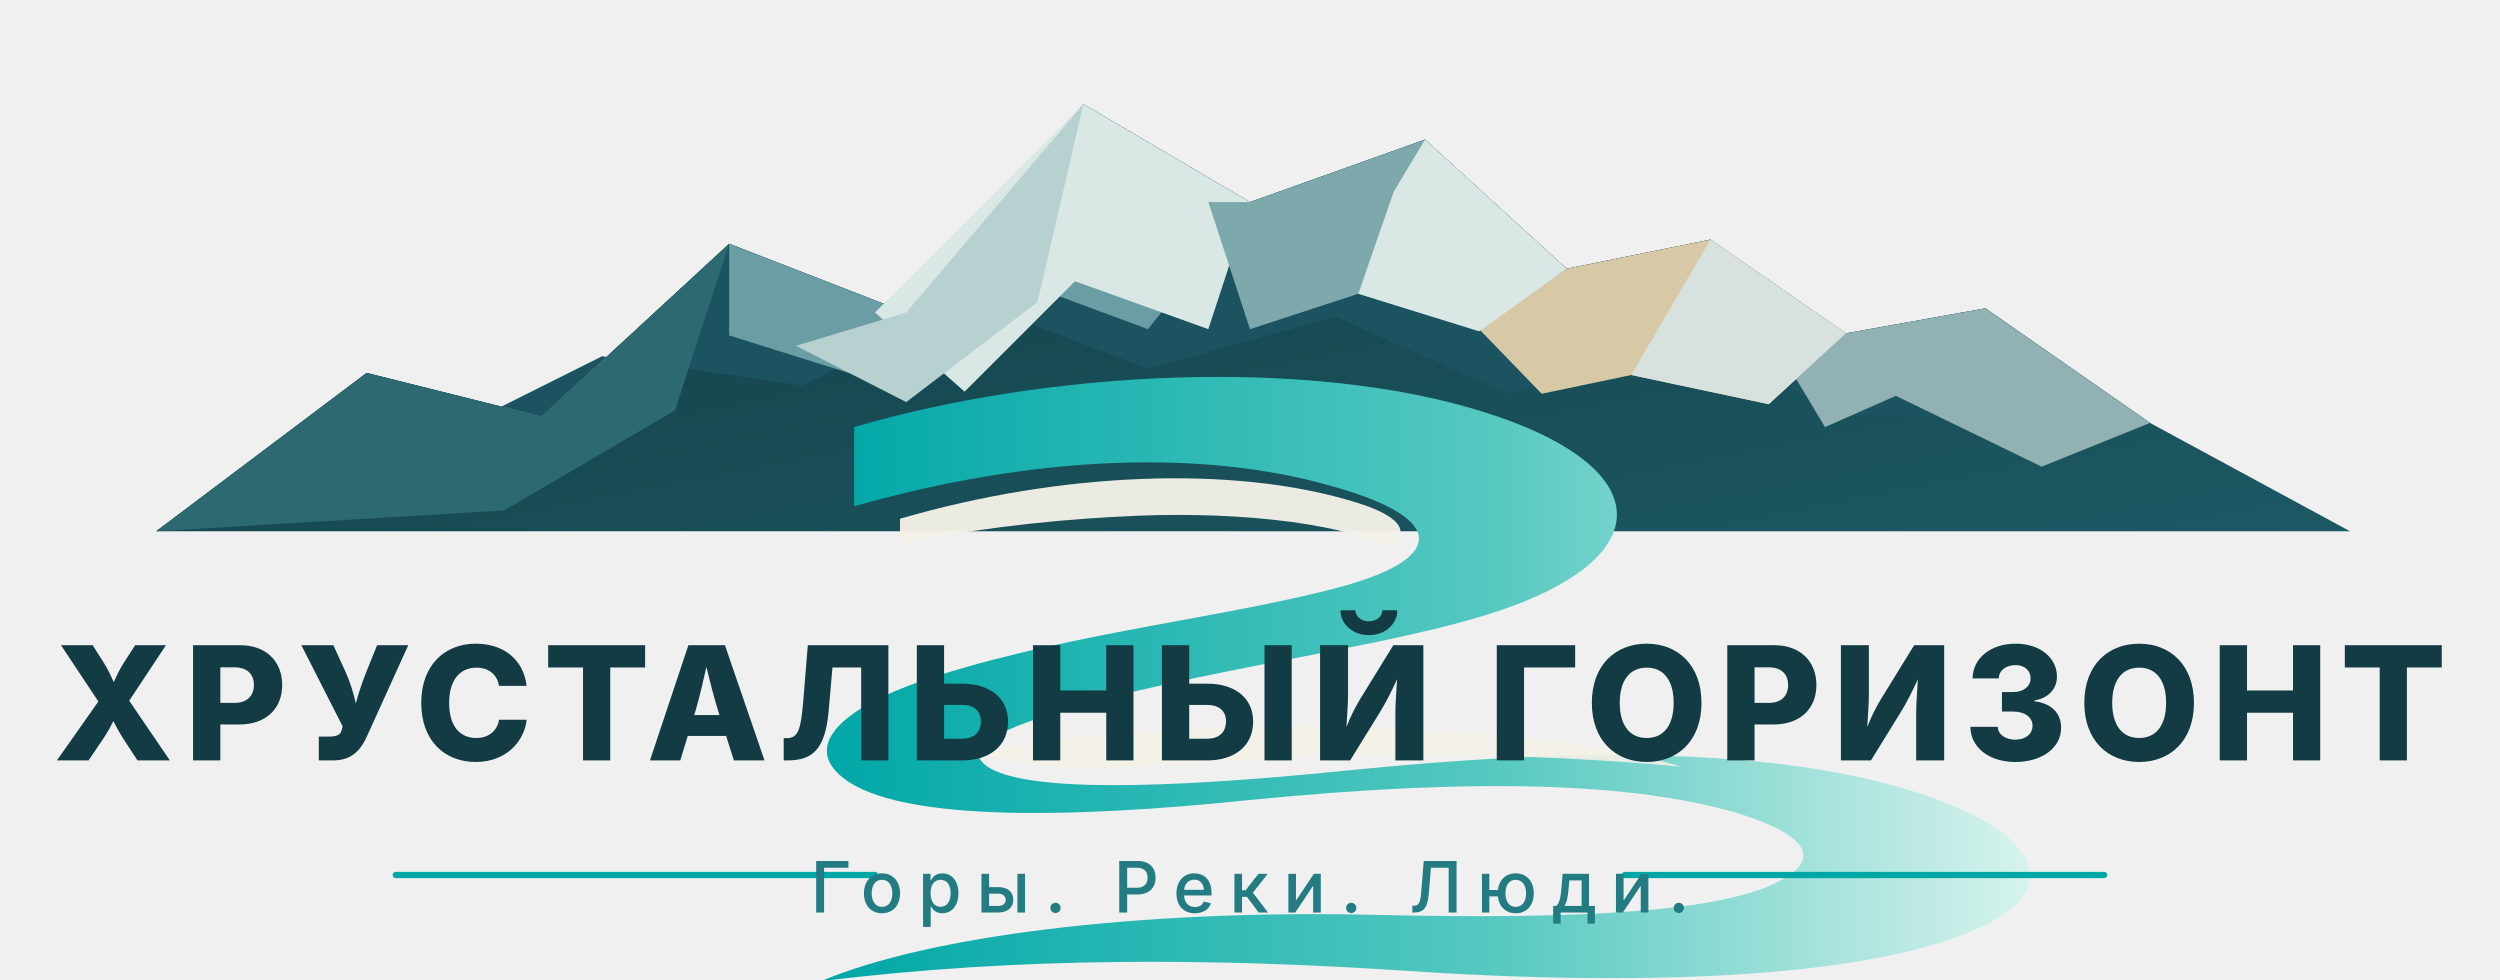
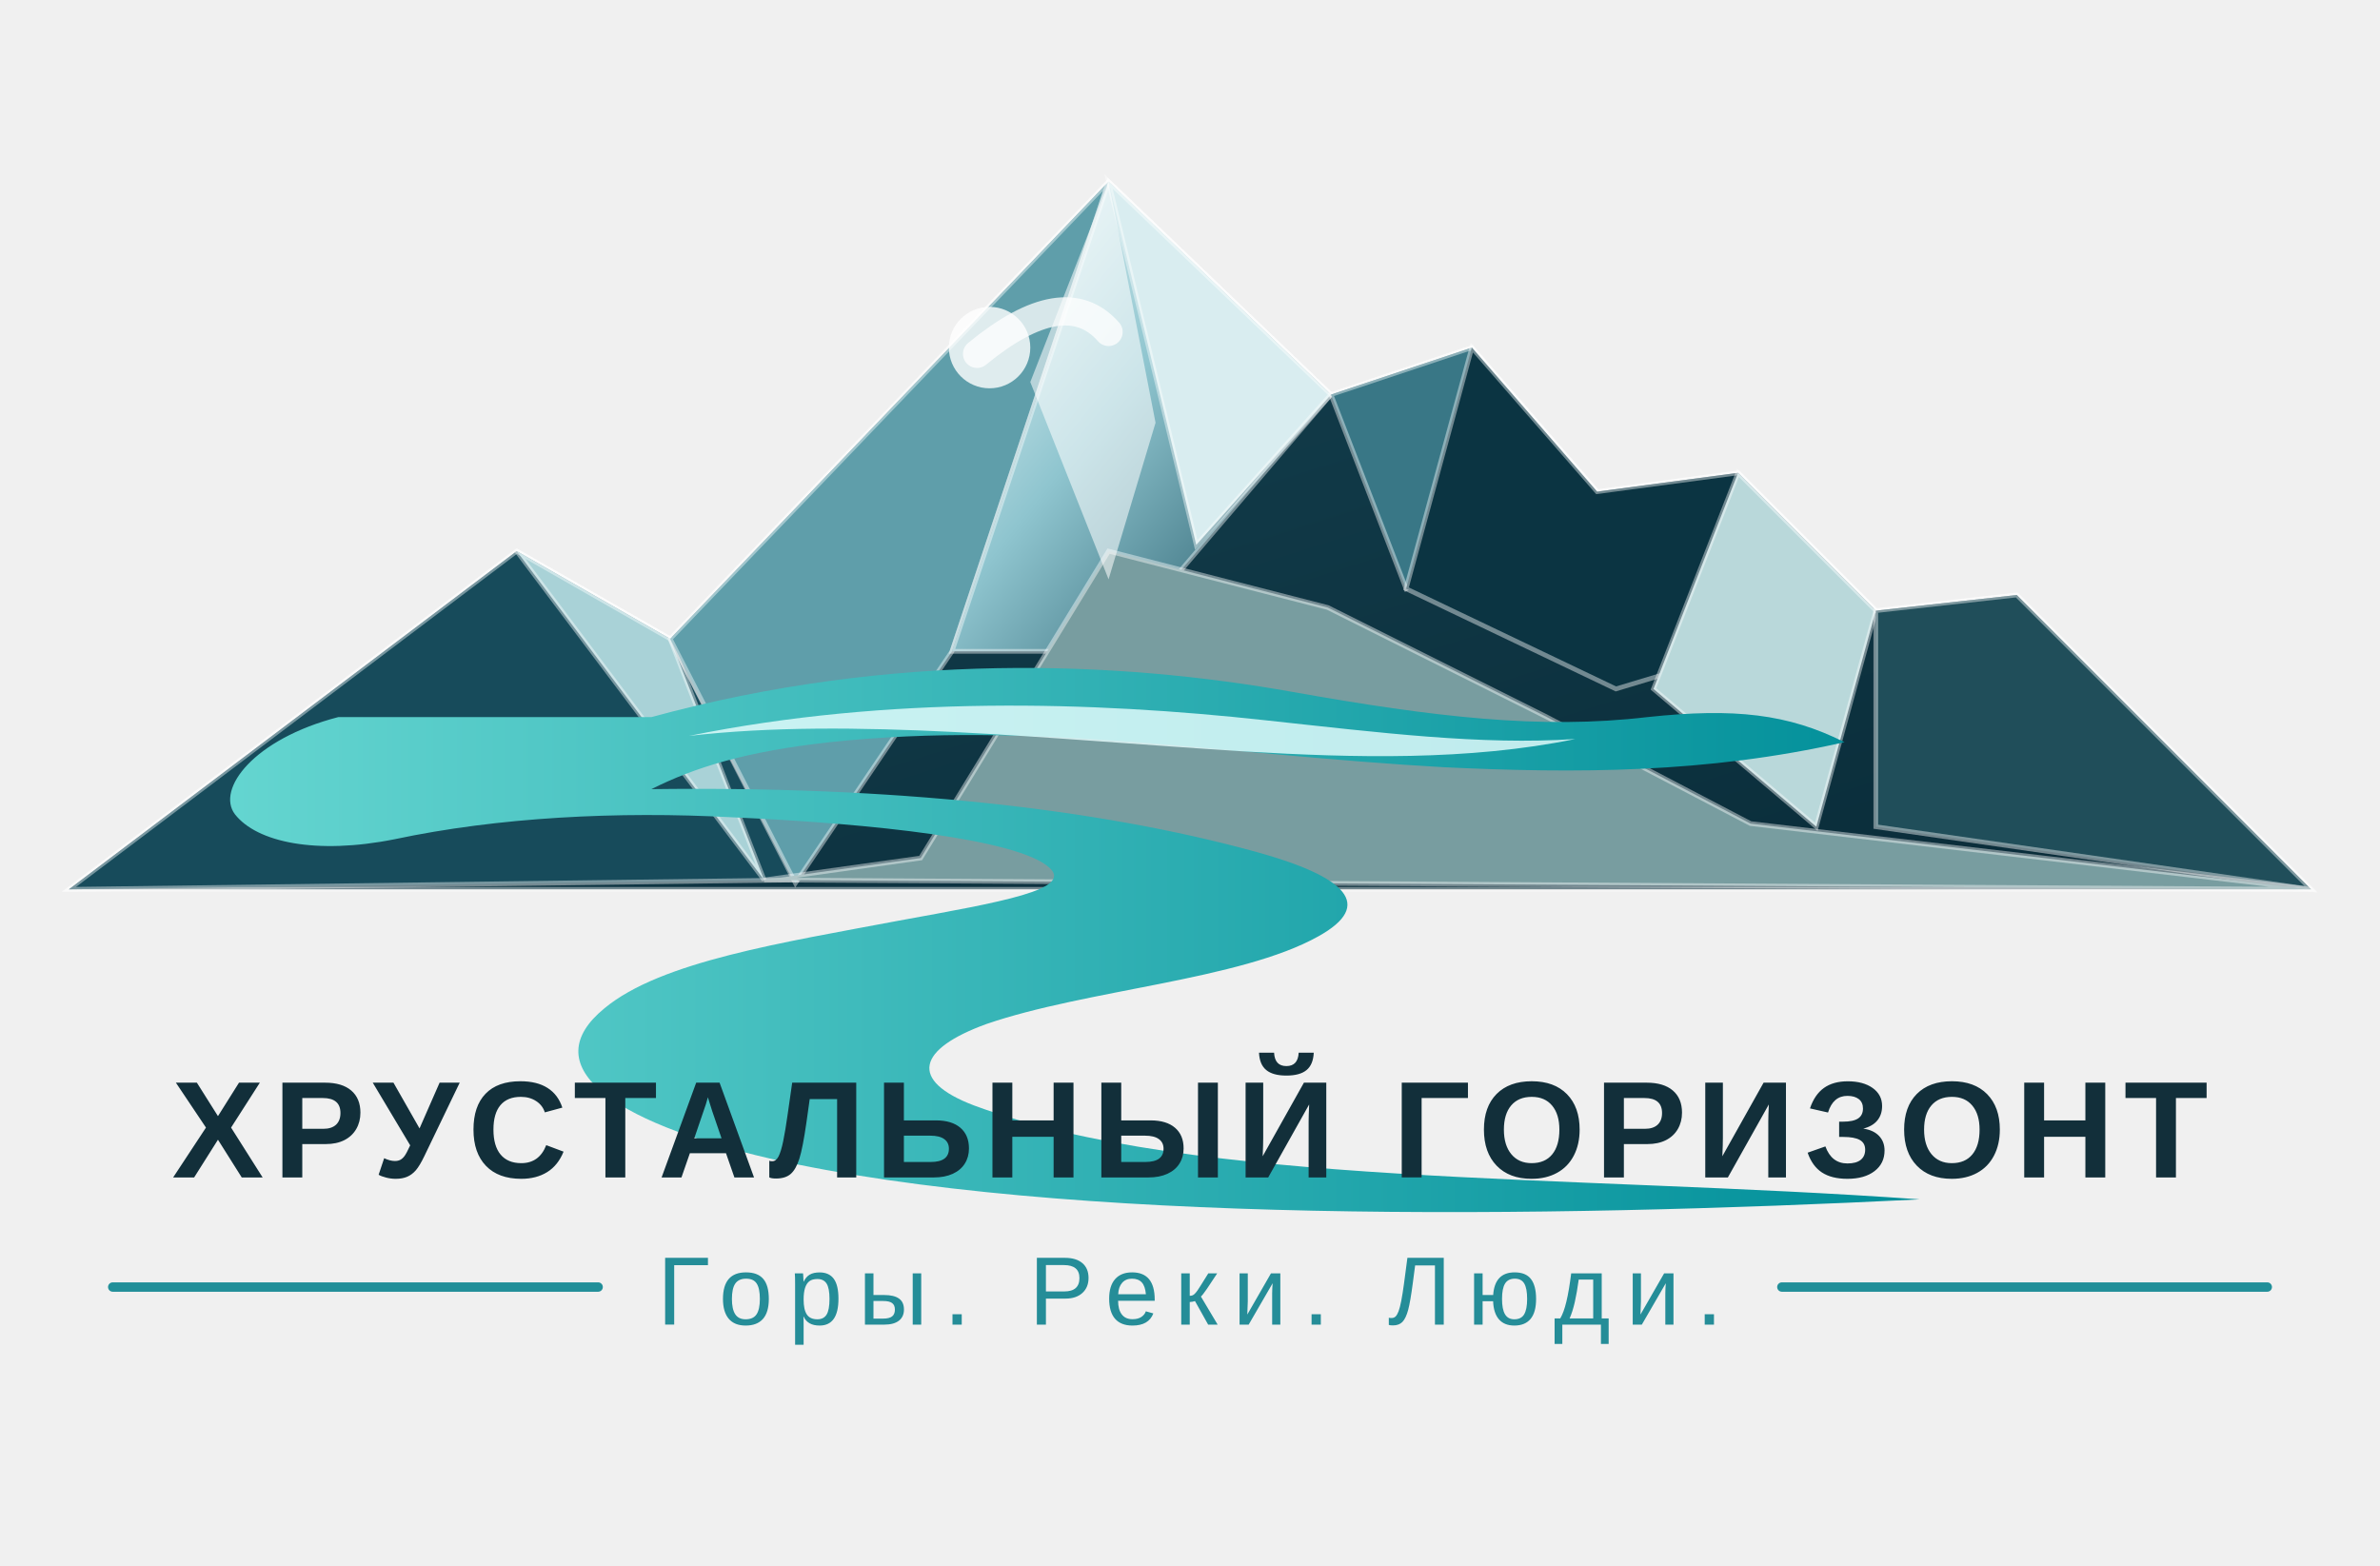
- <svg xmlns="http://www.w3.org/2000/svg" viewBox="0 0 1200 470" role="img" aria-labelledby="title desc">
+ <svg xmlns="http://www.w3.org/2000/svg" viewBox="0 0 760 500" role="img" aria-labelledby="t d">
  <defs>
-     <linearGradient id="sky" x1="0" y1="0" x2="1" y2="1">
-       <stop stop-color="#6B7F86" />
-       <stop offset=".48" stop-color="#D7E5E5" />
-       <stop offset="1" stop-color="#F4F1E8" />
+     <linearGradient id="ice" x1="0" y1="0" x2="1" y2="1">
+       <stop stop-color="#f8ffff" />
+       <stop offset=".45" stop-color="#8fc5cf" />
+       <stop offset="1" stop-color="#174b5b" />
    </linearGradient>
-     <linearGradient id="dark" x1="0" y1="0" x2="1" y2="1">
-       <stop stop-color="#123B43" />
-       <stop offset="1" stop-color="#1C5964" />
+     <linearGradient id="deep" x1="0" y1="0" x2="1" y2="1">
+       <stop stop-color="#174554" />
+       <stop offset="1" stop-color="#092b38" />
    </linearGradient>
    <linearGradient id="river" x1="0" y1="0" x2="1" y2="0">
-       <stop stop-color="#00A7A7" />
-       <stop offset=".55" stop-color="#54C8C0" />
-       <stop offset="1" stop-color="#D8F3ED" />
+       <stop stop-color="#64d5d0" />
+       <stop offset="1" stop-color="#008e99" />
    </linearGradient>
  </defs>
-   <g transform="translate(0 5)">
-     <path d="M75 250 176 174 260 195 350 112 435 145 520 45 600 92 684 62 752 124 821 110 886 155 953 143 1032 198 1128 250Z" fill="url(#dark)" />
-     <path d="m75 250 101-76 84 21 90-83 85 33 85-100 80 47 84-30 68 62 69-14 65 45 67-12 79 55-147-4-70-34-91 24-83-37-90 25-84-32-82 40-96-14-86 43Z" fill="#1C5360" />
-     <path d="m350 112 85 33 85-100 80 47-49 61-62-23-53 53-86-27Z" fill="#6B9DA4" />
-     <path d="m520 45 80 47-20 61-64-23-53 53-43-38Z" fill="#D9E7E5" />
-     <path d="m600 92 84-30 68 62-42 30-58-18-52 17-20-61Z" fill="#7DA9AD" />
-     <path d="m752 124 69-14 65 45-37 34-66-14-43 9-30-31Z" fill="#D7C9A6" />
-     <path d="m886 155 67-12 79 55-52 21-70-34-34 15-27-45Z" fill="#91B1B3" />
-     <path d="m176 174 84 21 90-83-26 80-82 48-167 10Z" fill="#2C6971" />
-     <path d="m435 145 85-100-22 95-63 48-53-27Z" fill="#B7D0D0" />
-     <path d="m684 62 68 62-42 30-58-18 17-49Z" fill="#D9E7E5" />
-     <path d="m821 110 65 45-37 34-66-14Z" fill="#D7E2DF" />
-     <path d="M410 238c88-25 168-27 228-10 55 15 57 34 8 48-54 15-128 22-195 43-42 13-65 31-49 47 24 24 111 22 198 13 111-11 184-8 233 6 36 11 42 23 19 34-33 16-116 17-198 15-108-2-208 10-260 32 96-12 191-11 281-5 119 8 227 3 278-22 37-18 26-44-31-63-70-23-170-22-277-11-89 9-153 10-171-2-13-9 5-18 43-29 75-21 164-30 214-50 67-27 58-67-18-91-85-27-211-20-303 7Z" fill="url(#river)" />
-     <path d="M432 244c79-23 160-25 215-9 25 7 31 15 20 23-25-13-80-18-130-15-40 2-75 7-105 13Z" fill="#F4F1E8" opacity=".96" />
-     <path d="M471 356c56-11 127-14 185-12 67 2 117 9 151 19-75-7-153-7-230-2-44 3-81 5-106-5Z" fill="#F4F1E8" opacity=".9" />
+   <g stroke="#fff" stroke-opacity=".42" stroke-width="1.5">
+     <path fill="url(#deep)" d="M22 284 165 176 214 204 354 58 425 126 470 111 510 157 555 151 599 195 644 190 738 284Z" />
+     <path fill="#174b5b" d="m22 284 143-108 49 28 40 77Z" />
+     <path fill="#a9d2d7" d="m165 176 79 105-30-77Z" />
+     <path fill="#5f9eaa" d="m214 204 140-146-50 150-50 74Z" />
+     <path fill="url(#ice)" d="m354 58 71 68-70 82-51-0Z" />
+     <path fill="#d9edf0" d="m354 58 28 116 43-48Z" />
+     <path fill="#397786" d="m425 126 45-15 40 46-61 31Z" />
+     <path fill="#0b3442" d="m470 111 40 46 45-6 44 44-83 25-67-32Z" />
+     <path fill="#b9d8da" d="m555 151 44 44-19 69-52-44Z" />
+     <path fill="#204e5a" d="m599 195 45-5 94 94-139-20Z" />
+     <path fill="#789da0" d="m244 281 50-7 60-98 70 18 70 35 65 34 179 21Z" />
  </g>
-   <text x="600" y="365" text-anchor="middle" fill="#123B43" font-family="Manrope,Inter,Arial,sans-serif" font-size="76" font-weight="800" letter-spacing="5">ХРУСТАЛЬНЫЙ ГОРИЗОНТ</text>
-   <path d="M190 420H420M780 420h230" stroke="#00A7A7" stroke-width="3" stroke-linecap="round" />
-   <text x="600" y="438" text-anchor="middle" fill="#237C82" font-family="Manrope,Inter,Arial,sans-serif" font-size="34" font-weight="500" letter-spacing="7">Горы. Реки. Люди.</text>
+   <path d="M208 229c77-21 149-18 205-8 45 8 79 12 113 8 28-3 45-1 63 8-44 10-86 10-128 8-71-4-130-15-196-8-27 3-43 8-57 15 77-1 142 6 193 20 29 8 38 17 20 27-25 14-74 17-106 28-22 8-25 18-4 26 70 26 190 22 302 30-120 6-274 8-367-13-52-12-75-30-53-48 18-15 57-21 94-28 33-6 56-10 48-17-10-9-56-14-101-16-37-2-75 0-108 7-25 5-44 1-51-8-6-8 6-24 33-31Z" fill="url(#river)" />
+   <path d="M220 235c64-13 129-11 184-5 37 4 69 8 99 6-34 7-71 6-105 4-64-4-126-11-178-5Z" fill="#eaffff" opacity=".8" />
+   <path d="m354 58 15 77-15 50-25-63Z" fill="#fff" opacity=".55" />
+   <path d="M312 113q28-23 42-7" fill="none" stroke="#fff" stroke-width="9" stroke-linecap="round" opacity=".75" />
+   <circle cx="316" cy="111" r="13" fill="#fff" opacity=".8" />
+   <text x="380" y="376" text-anchor="middle" fill="#122f3a" font-family="Arial,sans-serif" font-size="44" font-weight="700" letter-spacing="3">ХРУСТАЛЬНЫЙ ГОРИЗОНТ</text>
+   <path d="M36 411h155m378 0h155" stroke="#218f99" stroke-width="3" stroke-linecap="round" />
+   <text x="380" y="423" text-anchor="middle" fill="#258d98" font-family="Arial,sans-serif" font-size="31" letter-spacing="5">Горы. Реки. Люди.</text>
</svg>
